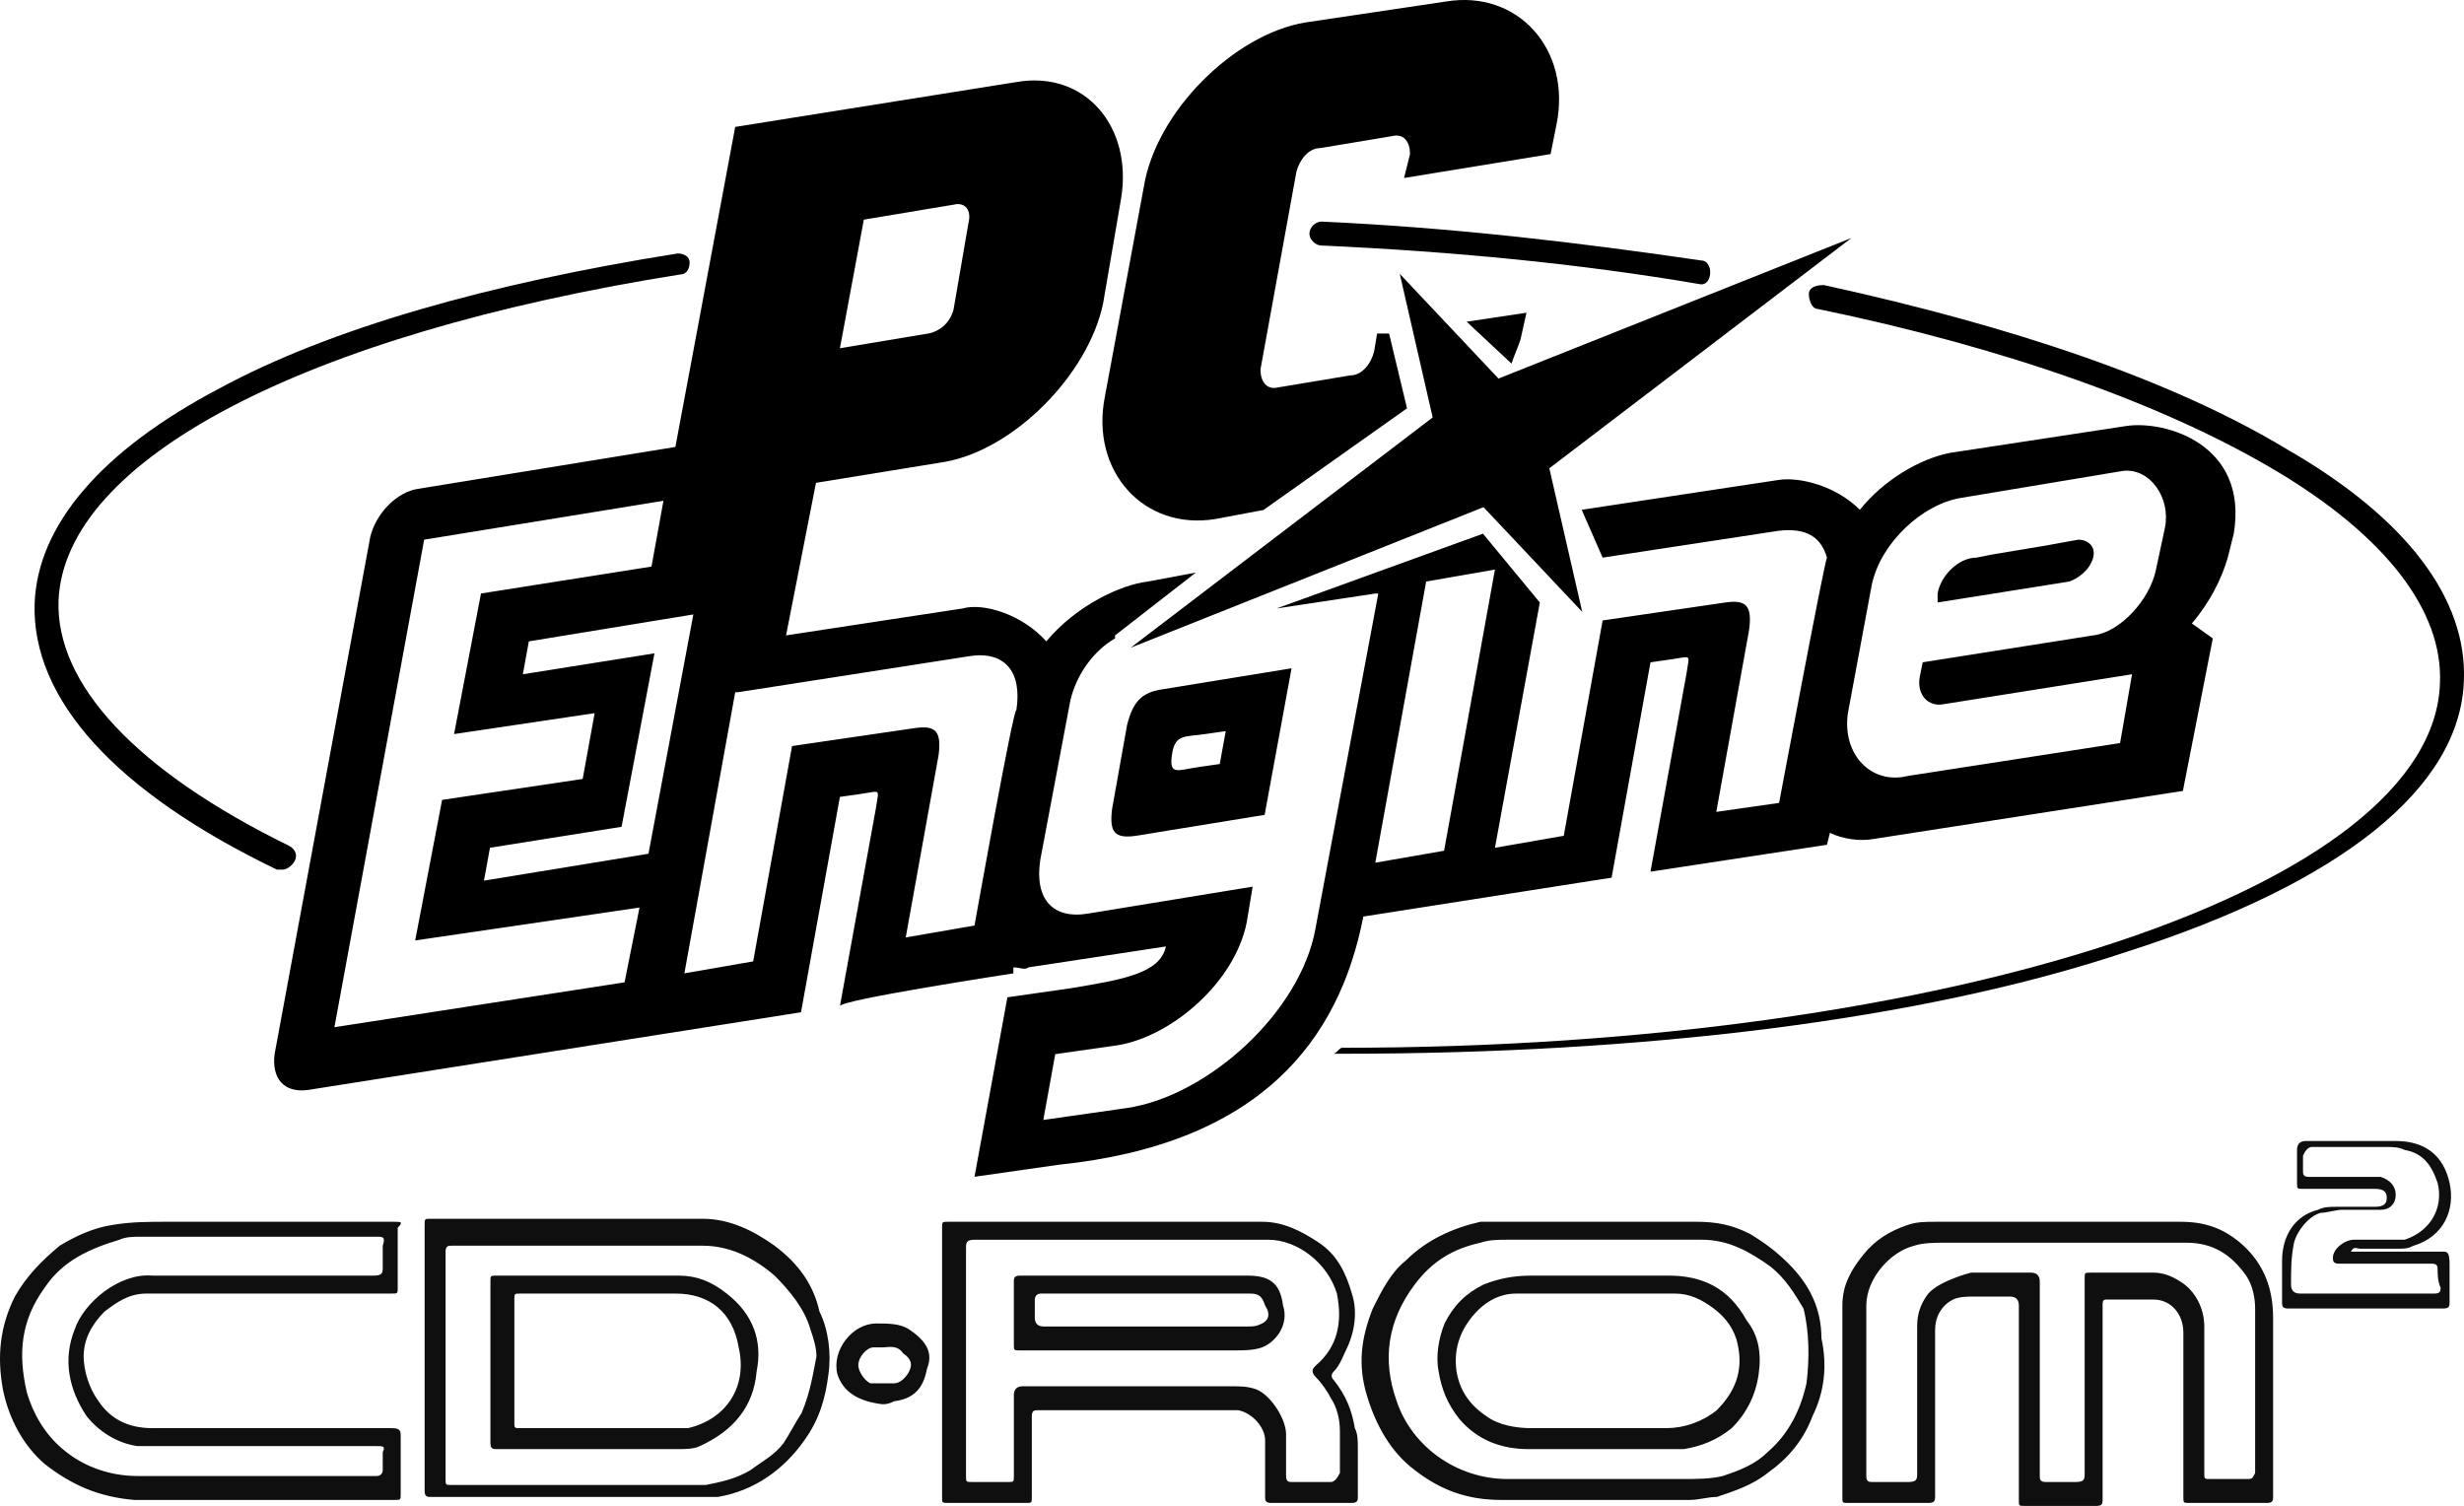
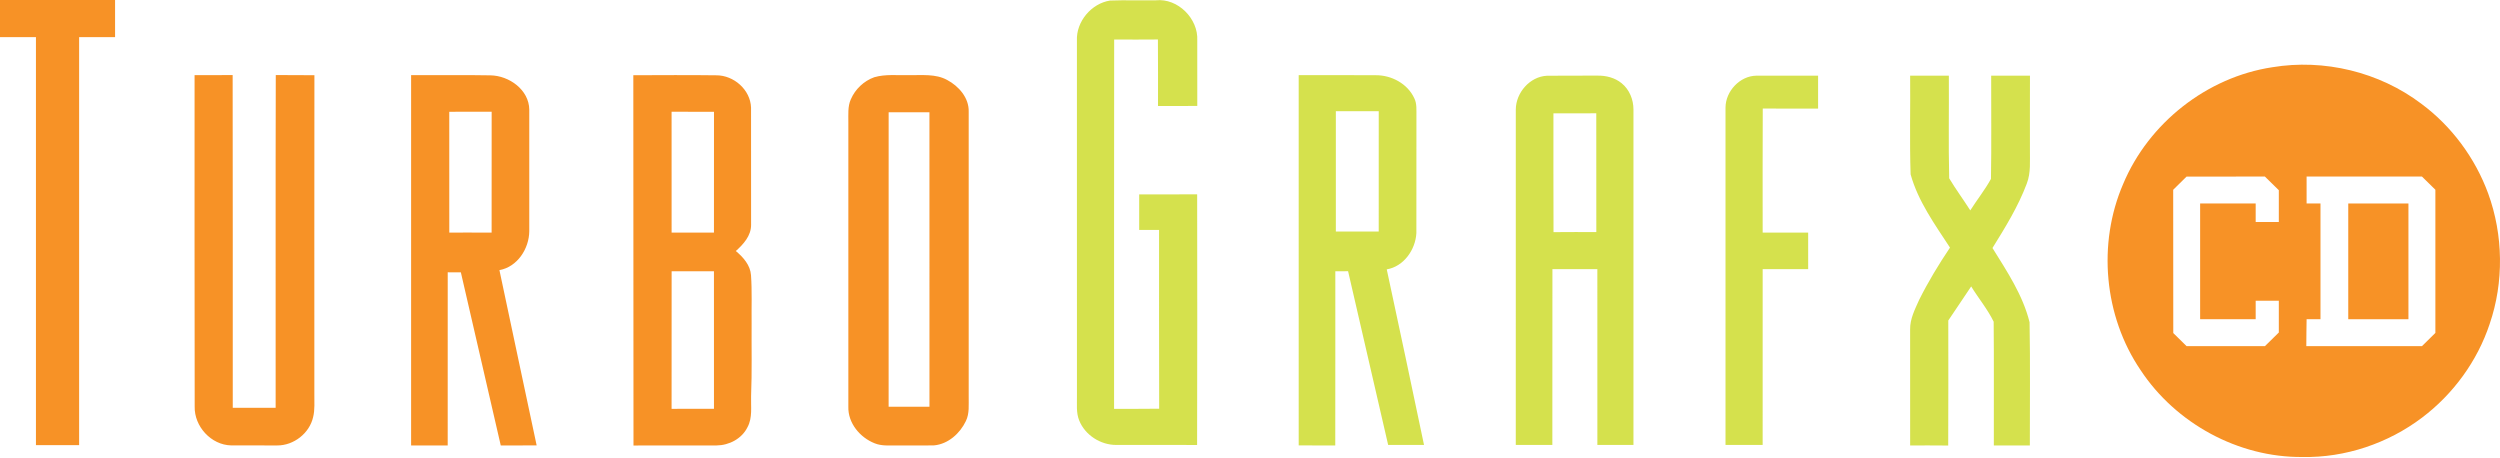
- <svg xmlns="http://www.w3.org/2000/svg" viewBox="-258.2 372 400 244.468" version="1.1" id="svg14">
+ <svg xmlns="http://www.w3.org/2000/svg" viewBox="373.5 287.587 691.322 126.382" version="1.1" id="svg14">
  <defs id="defs18" />
-   <path fill="none" d="M-549.898 938.286h82.3v50h-82.3z" id="path2" />
-   <path d="M-212.279 513.171h-.971c-26.22-12.625-39.816-27.677-39.33-43.215.486-12.625 10.682-24.763 30.105-34.96 17.966-9.711 43.7-16.995 74.29-21.85.971 0 1.942.486 1.942 1.457s-.486 1.942-1.457 1.942c-61.18 9.711-100.025 30.105-100.996 52.926-.486 13.596 12.625 27.677 37.388 39.816.971.486 1.457 1.457.971 2.428-.486.971-1.457 1.457-1.942 1.457m230.252-95.005s-.486 0 0 0c-19.908-3.399-40.301-5.341-61.666-6.312-.971 0-1.942-.971-1.942-1.942 0-.971.971-1.942 1.942-1.942 21.365.971 41.758 3.399 61.666 6.312.971 0 1.457.971 1.457 1.942 0 .971-.486 1.942-1.457 1.942m-58.275 124.895h-3.399 1.942c.486 0 .971-.971 1.457-.971 99.054 0 177.229-26.22 178.2-59.238.486-11.653-8.74-23.792-26.706-34.475-17.966-10.682-43.7-19.908-74.29-26.22-.971 0-1.457-1.457-1.457-2.428 0-.971.971-1.457 2.428-1.457 31.076 6.798 56.81 15.538 75.262 26.706 19.422 11.168 29.134 24.278 28.648 37.388-.486 17.48-19.908 33.018-54.868 44.186-33.504 11.168-78.66 16.509-127.216 16.509" id="path4" />
-   <path d="M-6.685 448.021l49.041-37.388-57.296 22.821-16.023-16.995 5.341 23.307-49.041 37.388 57.296-22.821 16.023 16.995-5.341-23.307z" id="path6" />
-   <path d="M-121.849 428.533l3.884-20.879 14.567-2.428c1.942-.486 2.913.971 2.428 2.913l-2.428 14.081c-.486 1.942-1.942 3.399-3.884 3.884l-14.567 2.428zm163.633 59.238l3.884-20.879c1.457-6.798 8.254-13.11 14.567-14.081l26.22-4.37c4.37-.486 7.769 4.37 6.798 9.226l-1.457 6.798c-.971 4.856-5.827 10.197-10.197 10.682l-27.677 4.37-.486 2.428c-.486 2.913 1.457 4.856 3.884 4.37l30.59-4.856-1.942 11.168-34.475 5.341c-5.827 1.457-10.682-3.399-9.711-10.197m-68.464-21.365l11.168-1.942-8.254 45.643-11.168 1.942 8.254-45.643c-.486 0 0 0 0 0zm-73.319 55.839l-11.168 1.942 5.341-29.619c.486-3.884-.486-4.856-3.884-4.37l-19.908 2.913-6.312 34.96-11.168 1.942 8.254-45.643h.486l37.388-5.827c5.827-.971 8.74 2.428 7.769 8.74-.486-.486-6.798 34.96-6.798 34.96zm-54.383-2.913l-2.428 12.139-47.099 7.283 14.567-79.146 38.845-6.312-1.942 10.682-27.677 4.37-4.37 22.821 22.821-3.399-1.942 10.682-22.821 3.399-4.37 22.821 36.417-5.341zm1.457-8.74l-26.706 4.37.971-5.341 21.365-3.399 5.341-28.162-21.365 3.399.971-5.341 26.706-4.37-7.283 38.845zm59.238 19.422v-.971c.971 0 1.942.486 2.428 0l22.336-3.399c-.971 4.37-6.798 5.341-15.538 6.798l-10.197 1.457-5.341 29.134 13.596-1.942c33.018-3.399 45.643-20.393 49.527-40.301l40.301-6.312 6.312-34.96 3.399-.486c3.399-.486 2.913-.971 2.428 2.428l-5.827 32.047 28.648-4.37.486-1.942c1.942.971 4.856 1.457 7.283.971l50.013-7.769 4.856-24.763-3.399-2.428c2.913-3.399 4.856-7.283 5.827-10.682l.971-3.884c2.428-14.567-11.168-18.451-17.48-17.48l-28.648 4.37c-4.856.971-10.682 4.37-14.567 9.226-3.884-3.884-9.711-5.341-13.11-4.856l-32.047 4.856 3.399 7.769 28.648-4.37c4.37-.486 6.798.971 7.769 4.37-.486.971-7.769 39.816-7.769 39.816l-10.197 1.457 5.341-29.619c.486-3.884-.486-4.856-3.884-4.37l-19.908 2.913-6.312 34.96-11.168 1.942 7.283-39.816-9.226-11.168-33.504 12.139 16.023-2.428h.486l-10.197 54.383c-2.428 13.596-17.48 27.191-30.59 29.134l-13.596 1.942 1.942-10.682 10.197-1.457c8.74-1.457 18.937-10.197 20.879-19.908l.971-5.827-26.706 4.37c-5.827.971-8.74-2.428-7.769-8.74l4.856-25.735c.971-4.37 3.884-8.255 7.283-10.197v-.486l13.11-10.197-7.769 1.457c-4.37.486-11.653 3.884-16.509 9.711-3.884-4.37-10.197-6.312-13.596-5.341l-28.648 4.37 4.856-24.763 20.879-3.399c11.168-1.942 23.307-14.081 25.735-25.735l2.913-16.995c1.942-11.653-5.827-20.879-16.995-18.937l-45.643 7.283-9.711 51.955-41.758 6.798c-3.399.486-6.798 3.884-7.769 7.769l-15.538 84.002c-.486 3.884 1.457 6.312 5.341 5.827l80.117-12.625 6.312-34.96 3.399-.486c3.399-.486 2.913-.971 2.428 2.428l-5.827 32.047c-.486-.971 28.162-5.341 28.162-5.341zm150.038-61.666v1.457l21.365-3.399c1.457-.486 3.399-1.942 3.884-3.884.486-1.942-.971-2.913-2.428-2.913l-5.341.971-8.74 1.457-2.428.486c-2.913 0-5.827 2.913-6.312 5.827m-131.586 21.365l-2.428 13.596c-.486 3.884.486 4.856 3.884 4.37l20.879-3.399 4.37-23.792-20.879 3.399c-3.399.486-4.856 1.942-5.827 5.827m7.283 4.856c.486-3.399 1.942-2.913 5.341-3.399l3.399-.486-.971 5.341-3.399.486c-3.399.486-4.856 1.457-4.37-1.942" id="path8" />
-   <path d="M-29.787 438.284l-2.913-12.139h-1.942l-.486 2.913c-.486 1.942-1.942 3.884-3.884 3.884l-11.653 1.942c-1.942.486-2.913-.971-2.913-2.913l5.827-32.047c.486-1.942 1.942-3.884 3.884-3.884l11.653-1.942c1.942-.486 2.913.971 2.913 2.913l-.971 3.884 23.792-3.884.971-4.856c2.428-12.139-6.312-21.85-17.966-19.908l-22.821 3.399c-11.653 1.942-24.278 14.567-26.22 26.706l-6.312 33.989c-2.428 12.139 6.312 21.85 17.966 19.908l7.769-1.457 23.307-16.509zm16.961-7.263c.486-1.457.971-2.428 1.457-3.884l.971-4.37-9.711 1.457 7.283 6.798z" id="path10" />
-   <path fill="#0f0f0f" d="M20.494 600.93c-2.428 1.942-5.341 2.913-8.254 2.913H-9.611c-2.428 0-5.341-.486-7.283-1.942-2.913-1.942-4.37-4.37-4.856-7.283-.486-3.399.486-6.312 2.428-8.74 1.942-2.428 4.37-3.884 7.283-3.884H13.696c2.428 0 4.37.971 6.312 2.428 1.942 1.457 3.399 3.399 3.884 5.827.971 4.37-.486 7.769-3.399 10.682m-7.769-21.85H-9.611c-2.913 0-5.341.486-7.769 1.457-2.913 1.457-4.856 3.399-6.312 6.312-.971 2.428-1.457 5.341-.971 7.769.486 2.913 1.457 5.341 3.399 7.769 2.913 3.399 6.798 4.856 11.168 4.856h25.249c2.913-.486 5.341-1.457 7.769-3.399 2.428-2.428 3.884-5.341 4.37-8.74.486-3.399 0-6.312-1.942-8.74-2.913-5.341-7.283-7.283-12.625-7.283m-159.263 24.763h-27.191c-.971 0-.971 0-.971-.971v-19.908c0-.971 0-.971.971-.971h25.249c5.341 0 9.226 2.913 10.197 8.74 1.457 6.312-1.942 11.653-8.255 13.11m6.312-21.85c-2.428-1.942-4.856-2.913-7.769-2.913h-29.619c-.971 0-.971 0-.971.971v26.22c0 .971.486.971.971.971h29.619c.971 0 2.428 0 3.399-.486 5.341-2.428 8.74-6.312 9.226-12.139.971-4.856-.486-9.226-4.856-12.625m86.915 4.856c-.971.486-1.457.486-2.428.486h-33.018c-.971 0-1.457-.486-1.457-1.457v-2.913s0-.971.971-.971h33.989c1.457 0 1.942.486 2.428 1.942.971 1.457.486 2.428-.486 2.913m-2.428-7.769h-36.902c-.971 0-.971.486-.971.971v10.197c0 .971 0 .971.971.971h34.96c1.457 0 2.913 0 4.37-.486 2.428-.971 4.37-3.884 3.399-6.798-.486-3.884-2.428-4.856-5.827-4.856m-54.868 15.538c-.486.971-1.457 1.942-2.428 1.942h-3.884c-.971-.486-1.942-1.942-1.942-2.913 0-1.457 1.457-2.913 2.428-2.913h1.457c.971 0 2.428-.486 3.399.971 1.457.971 1.457 1.942.971 2.913m0-6.798c-1.457-.971-3.399-.971-5.341-.971-3.884 0-7.283 4.37-6.312 8.254.971 2.913 3.399 4.37 7.283 4.856.486 0 .971 0 1.942-.486 3.884-.486 4.856-2.913 5.341-5.341.971-2.428 0-4.37-2.913-6.312m248.606-6.798c0 .486 0 .971-.971.971h-21.85c-.971 0-1.457-.486-1.457-1.457 0-2.428 0-4.37.486-6.798.486-1.942 2.428-4.37 4.37-4.856.971 0 2.428-.486 3.399-.486h6.312c1.457 0 2.428-.971 2.428-2.428 0-1.457-.971-2.428-2.428-2.913h-11.653c-.971 0-.971-.486-.971-.971v-2.428s.486-1.457 1.457-1.457h12.139c.971 0 1.942 0 2.913.486 2.913.486 4.37 2.428 5.341 5.341.971 3.884-.971 7.769-5.341 9.226h-8.254c-1.457 0-3.399 1.457-3.399 2.913 0 .486 0 .971.971.971h15.052c.971 0 .971.486.971.971s0 1.942.486 2.913m.486-5.827h-15.052c.486-.971.971-.486 1.457-.486h6.312c.971 0 1.457 0 2.428-.486 4.856-1.457 6.798-5.827 5.827-10.197-.971-4.37-3.884-6.798-8.74-6.798h-14.567c-.971 0-1.457.486-1.457 1.457v5.341c0 .971 0 .971.971.971h11.653c1.457 0 1.942.486 1.942 1.457 0 .971-.486 1.457-1.942 1.457h-6.312c-.971 0-1.942 0-2.913.486-3.884.971-5.827 4.37-5.827 8.255v6.798c0 .486 0 .971.971.971h25.249c.971 0 .971-.486.971-.971v-6.312c0-1.942-.486-1.942-.971-1.942M35.061 596.56c-.971 4.37-2.913 8.254-6.312 11.168-1.942 1.942-4.37 2.913-7.283 3.884-1.942.486-4.37.486-6.312.486h-28.648c-8.254 0-15.538-5.341-17.966-12.625-2.428-6.798-1.457-13.11 2.913-18.937 2.913-3.884 6.312-5.827 10.682-6.798 1.457-.486 2.913-.486 4.37-.486h31.561c4.37 0 7.769 1.942 11.168 4.37 2.428 1.942 3.884 4.37 5.341 6.798.971 3.884.971 8.255.486 12.139m-2.913-19.422c-1.942-1.942-3.884-3.399-6.312-4.856-2.913-1.457-5.341-1.942-8.74-1.942h-34.96c-4.37.971-8.74 2.913-12.139 6.312-2.428 1.942-3.884 4.856-5.341 7.769-1.942 4.856-2.428 9.226-.971 14.081 1.457 4.856 3.884 9.226 7.769 12.139 4.37 3.399 8.74 4.856 14.081 4.856h30.59c1.457 0 2.913-.486 4.37-.486 2.913-.971 5.827-1.942 8.254-3.884 3.399-2.428 5.827-5.341 7.283-9.226 1.942-3.884 2.428-8.254 1.457-12.625 0-4.856-1.942-8.74-5.341-12.139m-160.234 24.278c-.971 1.457-1.942 3.399-2.913 4.856-1.457 1.942-3.399 2.913-5.341 4.37-2.428 1.457-4.856 1.942-7.283 2.428h-41.272c-.971 0-.971 0-.971-.971v-36.902c0-.971.486-.971.971-.971h40.787c4.37 0 8.254 1.942 11.653 4.856 2.428 2.428 4.856 5.341 5.827 8.74.486 1.457.971 2.913.971 4.37-.486 2.428-.971 5.827-2.428 9.226m-4.37-27.191c-3.399-2.428-7.283-4.37-11.653-4.37h-44.186c-.971 0-.971 0-.971.971v43.215c0 .971.486.971.971.971h46.614c5.827-.971 10.682-4.37 14.081-9.226 2.428-3.399 3.399-6.798 3.884-10.682.486-3.399 0-7.283-1.457-10.197-.971-4.37-3.399-7.769-7.283-10.682m90.314 38.359h-6.312c-.486 0-.971 0-.971-.971v-6.798c0-2.428-2.428-6.312-4.856-7.283-1.457-.486-2.428-.486-3.884-.486h-33.989c-.971 0-1.457.486-1.457 1.457v13.11c0 .971 0 .971-.971.971h-5.827c-.971 0-.971 0-.971-.971v-36.902c0-.971 0-1.457 1.457-1.457h47.585c4.856 0 9.711 3.884 11.168 8.74.971 4.856 0 8.74-3.399 11.653-.486.486-.971.971 0 1.942.971.971 1.942 2.428 2.428 3.399.971 1.457 1.457 3.399 1.457 5.341v6.798c-.486.971-.971 1.457-1.457 1.457m3.884-8.74c-.486-2.913-1.457-5.341-3.399-7.769-.486-.486-.486-.971 0-1.457.971-.971 1.457-2.428 1.942-3.399 1.457-2.913 1.942-6.312.971-9.226-.971-3.399-2.428-6.312-5.341-8.255-2.913-1.942-5.827-3.399-9.226-3.399h-50.984c-.971 0-.971 0-.971.971v43.7c0 .971 0 .971.971.971h12.625c.971 0 .971 0 .971-.971v-13.11c0-.971.486-.971.971-.971h32.532c2.428.486 4.37 2.913 4.37 4.856v9.226c0 .486 0 .971.971.971h13.11c.971 0 .971-.486.971-.971v-7.769c0-1.457 0-2.428-.486-3.399m-157.807-26.22c0 .971 0 1.457-1.457 1.457h-35.931c-5.341-.486-11.168 4.37-12.625 8.74-1.942 4.856-.971 9.711 1.942 14.081 1.942 2.428 4.856 4.37 8.255 4.856h38.845c.971 0 1.457 0 .971.971v2.913s0 .971-.971.971h-38.845c-4.37 0-8.74-1.457-12.139-4.37-2.913-2.428-4.856-5.827-5.827-9.226-1.457-6.312-.971-11.653 2.913-16.995 2.913-4.37 7.283-6.312 12.139-7.769.971-.486 2.428-.486 3.399-.486h38.359c.971 0 1.457 0 .971 1.457v3.399m1.942-7.283h-36.902c-2.913 0-5.827 0-8.74.486-3.399.486-6.312 1.942-8.74 3.399-2.913 2.428-5.341 4.856-7.283 8.255-2.428 4.856-2.913 9.711-1.942 15.052.971 4.856 3.399 9.226 6.798 12.139 4.37 3.399 8.74 5.341 14.567 5.827h42.244c.971 0 .971 0 .971-.971v-9.226c0-.971 0-1.457-1.457-1.457h-38.845c-3.884 0-6.798-1.457-8.74-4.37-1.457-1.942-2.428-4.856-2.428-7.283 0-2.913 1.457-5.341 3.399-7.283 1.942-1.457 3.884-2.913 6.798-2.913h39.816c.971 0 .971 0 .971-.971v-9.711c.971-.971.486-.971-.486-.971m300.561 41.758h-5.827c-.971 0-.971 0-.971-.971v-23.792c0-2.913-1.457-5.827-3.884-7.283-1.457-.971-2.913-1.457-4.37-1.457h-10.197c-.971 0-.971 0-.971.971v31.561c0 .971 0 1.457-1.457 1.457h-4.856c-.971 0-.971-.486-.971-.971v-31.561c0-.971-.486-1.457-1.457-1.457h-9.711s-5.827 1.457-7.283 3.884c-.971 1.457-1.457 2.913-1.457 4.856v23.792c0 .971 0 1.457-1.457 1.457h-5.827c-.486 0-.971 0-.971-.971v-27.677c0-4.37 3.884-8.74 7.769-9.711 1.457-.486 3.399-.486 4.856-.486h39.33c4.37 0 7.283 1.942 9.711 5.341.971 1.457 1.457 3.399 1.457 5.341v26.706c-.486.971-.486.971-1.457.971m-.971-38.359c-2.913-2.428-5.827-3.399-9.711-3.399h-39.816c-1.457 0-2.913 0-4.37.486-2.913.971-5.341 2.428-7.283 4.856-1.942 2.428-3.399 4.856-3.399 8.254v31.076c0 .971 0 .971.971.971h12.625c.971 0 1.457 0 1.457-.971v-27.191c0-1.942.971-3.884 2.913-4.856.971-.486 2.428-.486 3.399-.486h5.827c.971 0 1.457.486 1.457 1.457v31.561c0 .971 0 .971.971.971h11.653c.971 0 .971-.486.971-.971v-31.561c0-.486 0-.971.486-.971h7.769c2.913 0 4.856 2.428 4.856 5.341v26.706c0 .971 0 .971.971.971h12.625c.971 0 .971-.486.971-.971v-29.134c0-5.341-1.942-9.226-5.341-12.139" id="path12" />
+   <path d="M671.299 298.801c-.226-5.253 4.003-10.263 9.17-11.062 4.218-.162 8.441.006 12.664-.069 6.08-.642 11.768 5.097 11.444 11.114-.006 6.034-.023 12.068.006 18.097-3.622.035-7.238.012-10.859.017-.017-6.133.035-12.259-.029-18.392-4.032.04-8.065.029-12.097.006-.052 34.041-.006 68.089-.023 102.13 4.154-.017 8.308.035 12.468-.035-.064-16.477-.012-32.954-.029-49.431h-5.496v-9.835c5.34-.012 10.686.023 16.031-.017.029 23.107.058 46.214-.017 69.315-7.457-.046-14.915-.006-22.372-.012-4.339.012-8.643-2.748-10.246-6.809-.856-2.123-.567-4.449-.607-6.676-.002-32.78.01-65.561-.008-98.341zM732.625 308.37c7.087.006 14.18-.035 21.267.017 4.368-.052 8.834 2.326 10.697 6.364.764 1.522.566 3.263.596 4.906-.029 10.796 0 21.591-.017 32.387-.237 4.576-3.477 9.239-8.192 10.032 3.5 16.165 6.896 32.352 10.304 48.54-3.309.006-6.613.006-9.916.006-3.68-16.02-7.394-32.022-11.079-48.036-1.18.012-2.355.017-3.529.023-.012 16.055.017 32.109-.017 48.164-3.373-.017-6.746.006-10.112-.017.015-34.129.004-68.258-.002-102.386zm10.275 9.974v33.266c3.951.006 7.903-.006 11.854.006.017-11.091.006-22.181.006-33.272H742.9zM792.661 317.87c.023-4.651 3.894-9.118 8.626-9.338 4.646-.064 9.291.006 13.937-.035 2.372-.04 4.837.567 6.7 2.1 2.152 1.736 3.28 4.53 3.275 7.272-.006 30.917 0 61.835 0 92.752h-9.98c-.006-16.199.006-32.404-.006-48.603-4.142.006-8.285.012-12.421-.006-.029 16.205.006 32.41-.023 48.615-3.373-.012-6.74-.006-10.113-.006.005-30.916-.013-61.834.005-92.751zm10.408 1.053c.017 10.952-.035 21.904.023 32.855 3.946-.046 7.891-.017 11.837-.023-.006-10.946.012-21.892-.012-32.838-3.951.012-7.897 0-11.848.006zM850.654 317.303c.035-4.49 3.963-8.719 8.51-8.788 5.699-.023 11.392.006 17.09-.006v9.112c-5.103-.012-10.206.023-15.302-.023-.064 11.438-.017 22.87-.023 34.308 4.189-.012 8.383-.006 12.578-.006 0 3.373-.012 6.746.006 10.119-4.194.012-8.389.006-12.583 0-.017 16.199 0 32.404-.006 48.603h-10.269c.005-31.108-.001-62.217-.001-93.319zM901.71 308.509h10.703c.064 9.459-.133 18.93.093 28.383 1.817 3.032 3.934 5.884 5.832 8.875 1.863-2.927 4.044-5.664 5.722-8.707.162-9.505.035-19.028.058-28.54 3.575-.017 7.151-.023 10.726 0-.035 6.798-.006 13.596-.012 20.394-.041 3.159.301 6.422-.868 9.442-2.372 6.323-5.942 12.103-9.488 17.813 4.032 6.48 8.406 13.04 10.258 20.527.214 11.351.058 22.725.075 34.082-3.321-.023-6.636-.006-9.957-.012-.035-11.409.069-22.818-.046-34.221-1.678-3.454-4.206-6.474-6.219-9.754-2.071 3.17-4.247 6.266-6.329 9.424-.006 11.525.052 23.049-.023 34.574-3.512-.052-7.018-.012-10.524-.023-.006-10.703.012-21.406-.006-32.109-.046-2.904 1.342-5.56 2.494-8.146 2.494-5.01 5.409-9.806 8.528-14.452-4.177-6.404-8.823-12.803-10.888-20.261-.302-9.082-.042-18.194-.129-27.289z" fill="#d5e14d" id="path2" />
+   <g fill="#f79226" id="g8">
+     <path d="M1039.502 343.858h-16.641v32.002h16.641v-32.002z" id="path4" />
+     <path d="M1061.961 377.182c3.975-11.611 3.778-24.565-.405-36.084-3.616-9.824-10.084-18.6-18.502-24.831-11.611-8.782-26.862-12.468-41.21-10.084-18.074 2.742-34.174 15.424-41.227 32.271-7.139 16.523-5.317 36.57 4.813 51.473 9.725 14.753 27.064 24.195 44.773 24.033 11.831.231 23.639-3.761 33.063-10.882 8.623-6.509 15.287-15.633 18.695-25.896zm-83.813-40.762l21.658-.012c1.331 1.331 2.51 2.432 3.854 3.776v8.794h-6.4a336.087 336.087 0 0 1 0-5.12h-15.361v32.002h15.361a336.087 336.087 0 0 1 0-5.12h6.4v8.794c-1.344 1.344-2.5 2.419-3.832 3.763h-21.68l-3.674-3.61-.025-39.619 3.699-3.648zm33.192 7.438v-7.45h31.9l3.712 3.648v39.593l-3.699 3.648h-31.992c-.012-2.56.067-4.877.08-7.437h3.84v-32.002h-3.841z" id="path6" />
+   </g>
+   <g id="g12">
+     <path d="M427.305 308.364c3.512-.012 7.018.023 10.53-.023.069 30.669.006 61.343.029 92.012h11.86c.023-30.674-.046-61.343.035-92.017 3.564.064 7.122 0 10.686.046-.04 29.396-.012 58.792-.017 88.187-.04 2.117.185 4.287-.341 6.364-1.007 4.466-5.357 7.851-9.922 7.833-4.241 0-8.487.017-12.728-.012-5.542-.104-10.246-5.247-10.101-10.749-.072-30.546-.014-61.094-.031-91.641zM487.184 308.364c7.301.04 14.614-.081 21.915.058 5.172.069 10.709 3.986 10.761 9.505.017 11.189.017 22.384 0 33.573-.04 4.842-3.275 9.887-8.256 10.784 3.448 16.159 6.838 32.323 10.298 48.476-3.309.012-6.619.006-9.928.006-3.662-15.962-7.376-31.907-11.033-47.869-1.209-.006-2.424-.006-3.633-.012-.006 15.962.006 31.924-.006 47.88h-10.119l.001-102.401zm10.552 10.131c.012 11.137 0 22.268.006 33.405 3.899.006 7.799-.017 11.704.017.029-11.143.006-22.285.012-33.428-3.911.006-7.816-.006-11.722.006zM548.631 308.388c7.654-.017 15.308-.081 22.957.023 4.848-.012 9.424 4.004 9.598 8.927.029 10.801 0 21.609.012 32.416.029 3.003-2.117 5.375-4.223 7.249 2.036 1.695 4.009 3.899 4.2 6.676.312 4.403.11 8.823.168 13.237-.052 6.74.127 13.486-.145 20.226-.093 2.864.44 5.93-.989 8.568-1.545 3.188-5.097 5.028-8.557 5.056-7.66.017-15.314-.029-22.974.017-.07-34.133.022-68.267-.047-102.395zm10.581 10.101c0 11.137-.006 22.28.006 33.417 3.905-.012 7.805 0 11.71-.006.006-11.137-.012-22.268.012-33.399-3.911-.024-7.817-.006-11.728-.012zm.012 44.102c-.029 12.682-.006 25.369-.012 38.051 3.905-.006 7.816.012 11.721-.006-.017-12.682 0-25.358-.006-38.033-3.898-.006-7.804.011-11.703-.012zM615.279 308.937c3.113-.897 6.393-.486 9.592-.573 3.523.069 7.33-.434 10.553 1.342 3.205 1.701 6.052 4.941 5.947 8.753-.012 26.249-.006 52.497 0 78.746-.04 2.285.266 4.709-.787 6.833-1.631 3.413-4.877 6.329-8.748 6.705-3.471.081-6.943-.017-10.408.029-2.031-.017-4.142.185-6.063-.602-4.061-1.597-7.405-5.6-7.272-10.107.006-26.22.012-52.445 0-78.67.023-2.112-.208-4.339.677-6.323 1.204-2.812 3.616-5.109 6.509-6.133zm3.957 9.697c-.006 27.139.006 54.285-.006 81.424 3.761.012 7.527.012 11.293 0-.012-27.145 0-54.285-.006-81.424h-11.281zM383.439 297.857H373.5v-10.27h31.82v10.27h-9.939v112.816h-11.942z" fill="#f79226" id="path10" />
+   </g>
</svg>
